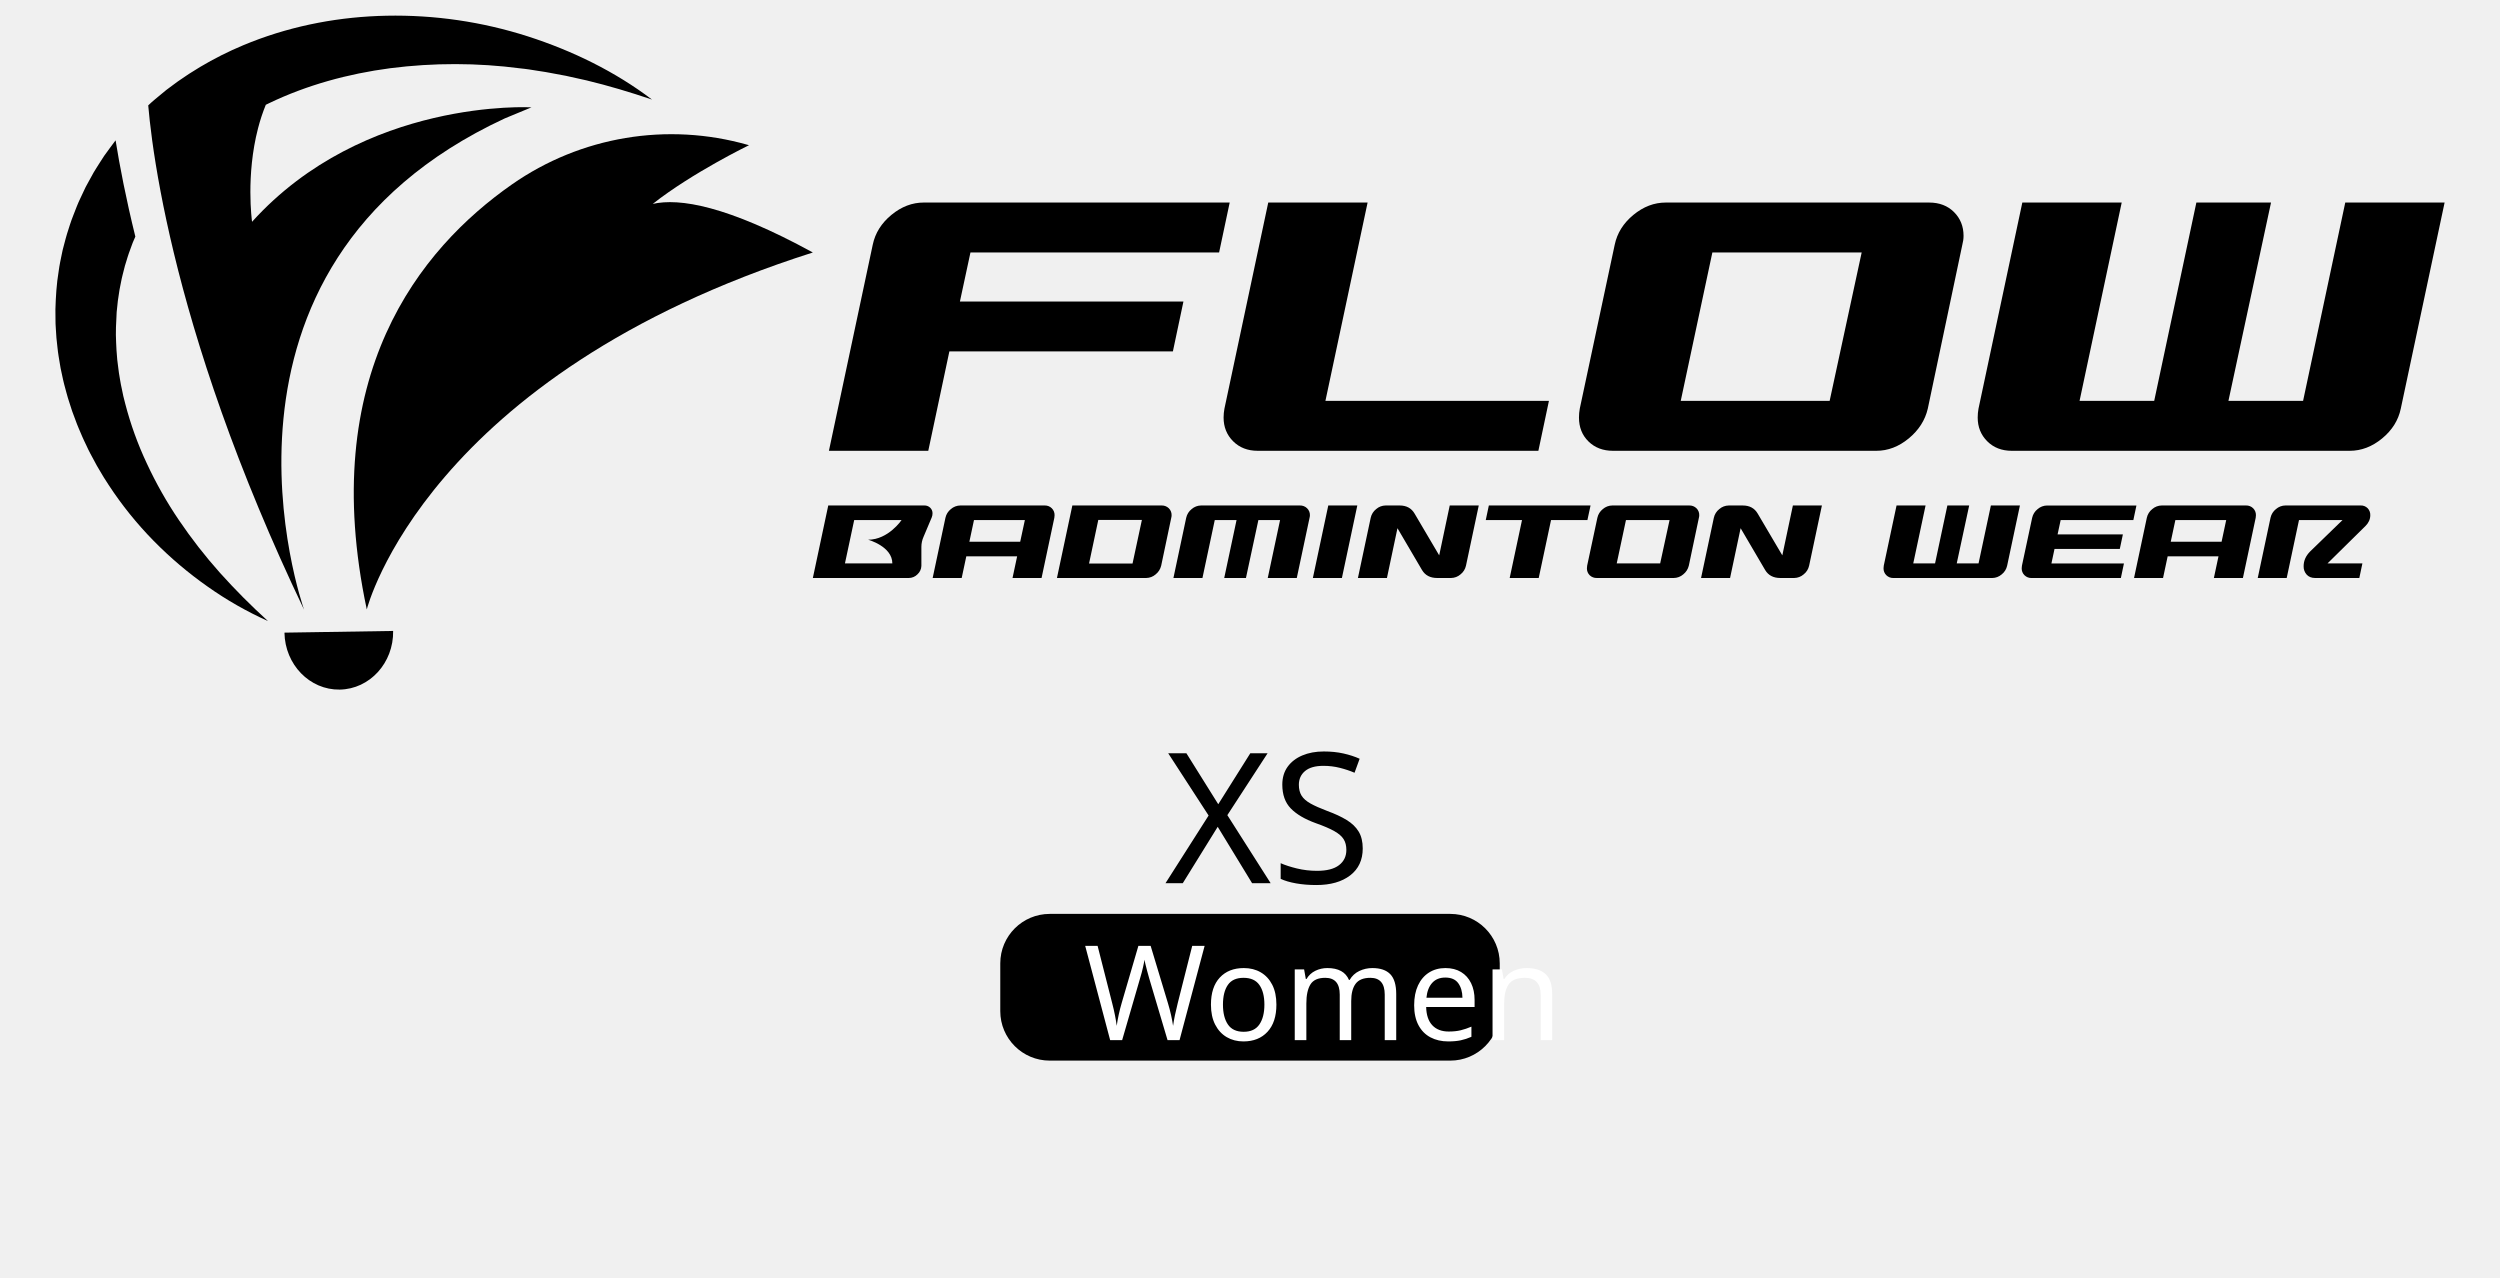
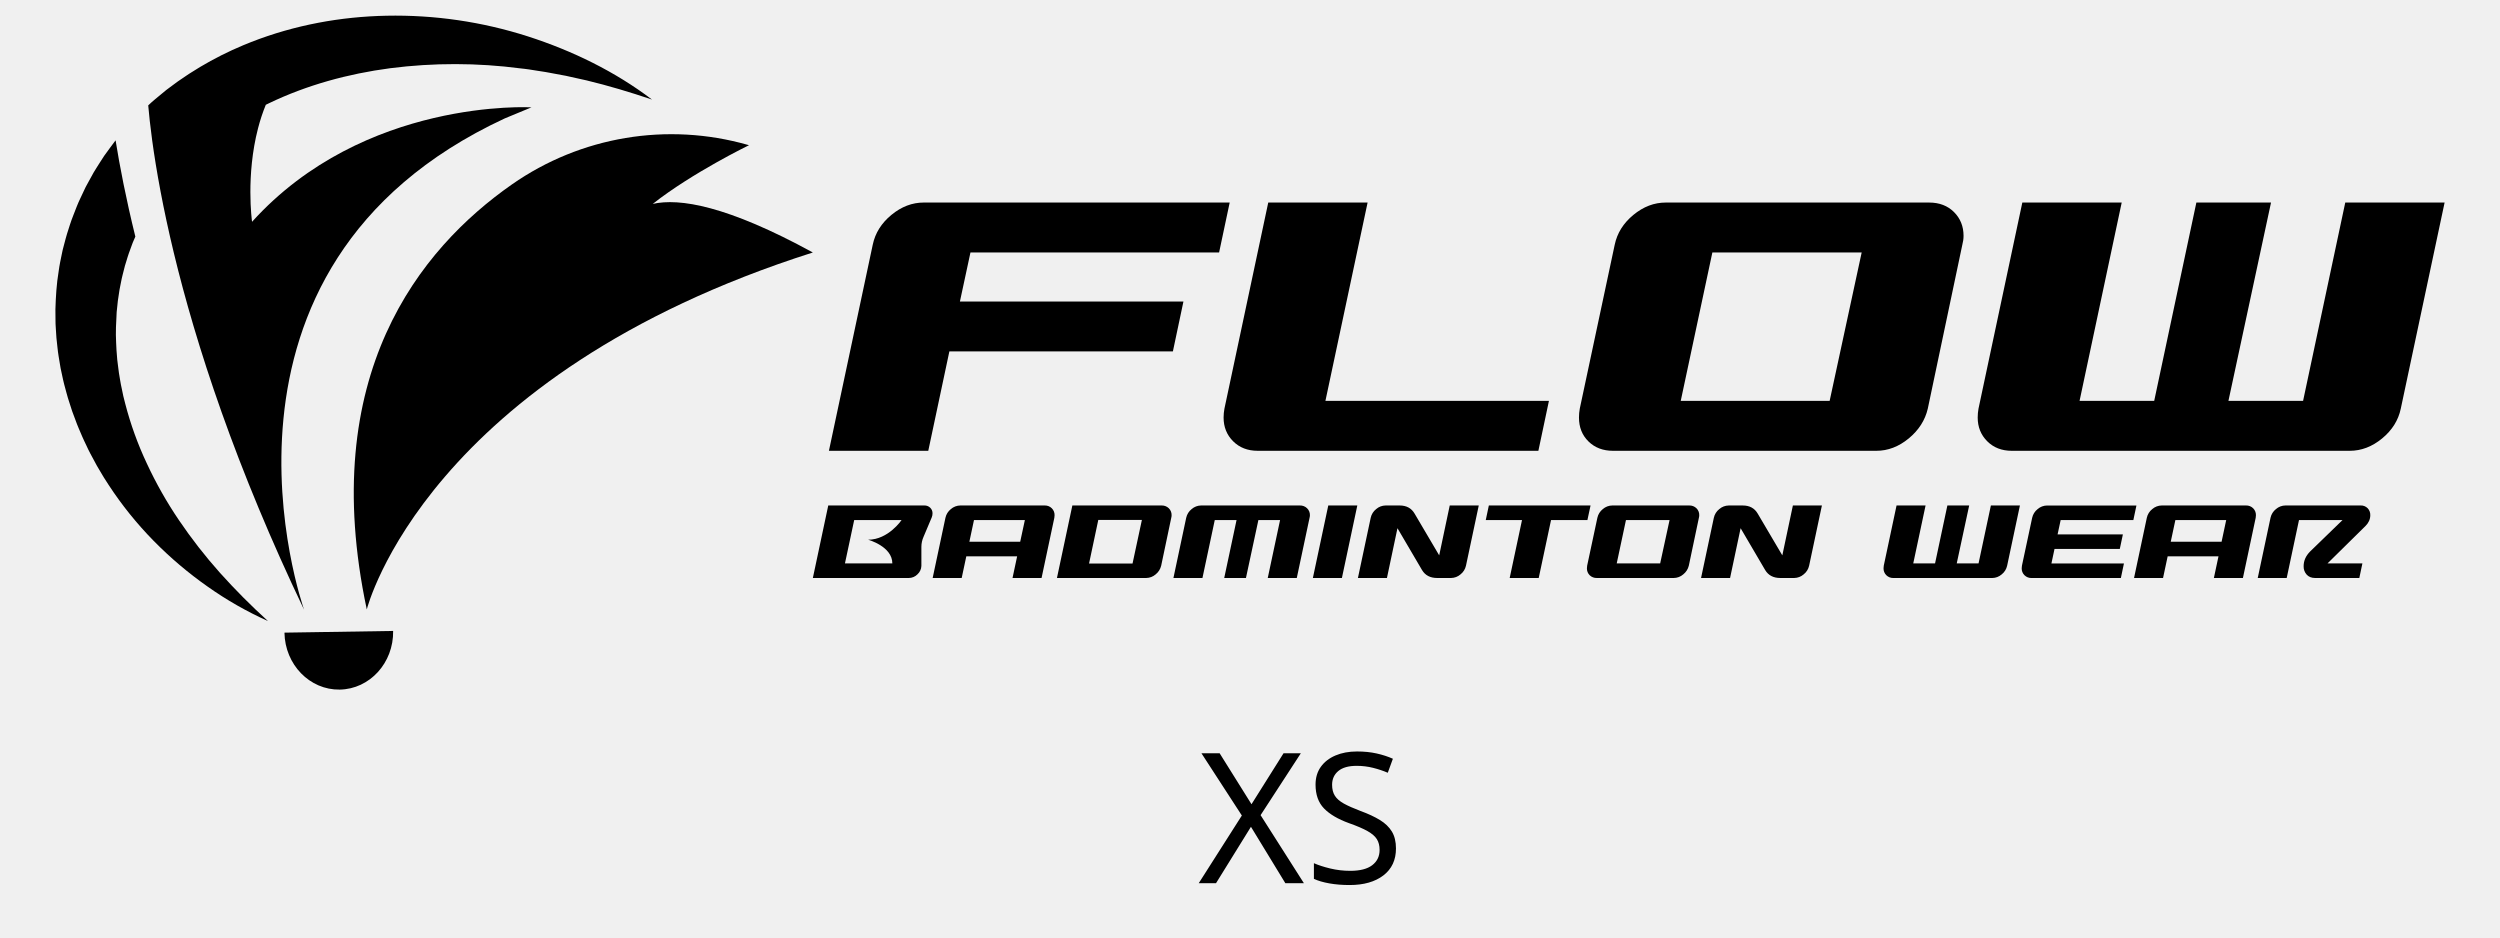
- <svg xmlns="http://www.w3.org/2000/svg" id="Layer_1" data-name="Layer 1" viewBox="0 0 2934.52 1500" version="1.1" width="2934.52" height="1500" xml:space="preserve">
+ <svg xmlns="http://www.w3.org/2000/svg" id="Layer_1" data-name="Layer 1" viewBox="0 0 2934.52 1100" version="1.1" width="2934.52" height="1100" xml:space="preserve">
  <defs id="defs9" />
  <path d="m 1431,296.31 h -291.86 l -12.38,57.61 h 262.37 l -12.38,58.57 h -262.37 l -24.76,116.66 H 973 l 51.43,-241.89 q 4.27,-20.46 21.9,-35 17.63,-14.54 38.09,-14.52 h 359 z" id="path1" />
  <path d="m 1805.76,529.15 h -329.5 q -17.62,0 -28.81,-11.19 -11.19,-11.19 -11.19,-27.86 a 57.93,57.93 0 0 1 1,-10.47 l 51.42,-241.89 h 116.62 l -49.52,232.84 h 262.36 z" id="path2" />
  <path d="m 2262.87,479.63 q -4.76,20.47 -22.38,35 -17.62,14.53 -38.09,14.53 h -309 q -17.61,0 -28.8,-10.95 -11.19,-10.95 -11.19,-28.1 a 57.92,57.92 0 0 1 0.95,-10.47 l 41,-192.37 q 4.28,-20.46 21.9,-35 17.62,-14.54 38.09,-14.52 h 309 q 18.09,0 29.28,11.19 11.19,11.19 11.2,27.85 a 39.74,39.74 0 0 1 -1.43,10.48 z m -115.23,-9.05 37.62,-174.27 H 2010 l -37.14,174.27 z" id="path3" />
  <path d="m 2818.07,479.63 q -4.28,20.47 -21.9,35 -17.62,14.53 -38.09,14.53 h -396.64 q -17.62,0 -28.81,-11.19 -11.19,-11.19 -11.19,-27.86 a 57.92,57.92 0 0 1 0.95,-10.47 l 51.43,-241.89 h 116.65 L 2441,470.58 h 87.61 l 49.51,-232.84 h 87.63 l -50,232.84 h 87.62 l 49.52,-232.84 h 116.61 z" id="path4" />
  <path d="M 1085,593.33 H 972.21 l -18.08,85.12 h 112.66 a 14.21,14.21 0 0 0 10.15,-4.31 13.9,13.9 0 0 0 4.59,-9.88 v -22.39 a 29.12,29.12 0 0 1 2.56,-11.82 l 9.52,-22.54 a 12.44,12.44 0 0 0 1,-4.86 8.93,8.93 0 0 0 -2.72,-6.68 9.44,9.44 0 0 0 -6.89,-2.64 z m -93.19,68 10.85,-50.9 h 55.64 c 0,0 -15.58,23.1 -39.3,23.1 0,0 28.44,7.76 28.44,27.8 z m 234.36,-68 h -98.89 a 17.15,17.15 0 0 0 -11.13,4.24 17.73,17.73 0 0 0 -6.39,10.22 l -15,70.66 h 34.08 l 5.42,-25.45 h 59.67 l -5.42,25.45 h 34.08 l 15,-70.66 a 17.59,17.59 0 0 0 0.28,-3.06 11.08,11.08 0 0 0 -3.27,-8.13 11.4,11.4 0 0 0 -8.42,-3.27 z m -28.65,42.56 h -59.67 l 5.42,-25.45 H 1203 Z m 165.93,-42.56 h -104.72 l -18.08,85.12 h 104.73 a 17.15,17.15 0 0 0 11.13,-4.24 A 18.42,18.42 0 0 0 1363,664 l 11.83,-56.19 a 11.92,11.92 0 0 0 0.41,-3.06 11.07,11.07 0 0 0 -3.26,-8.13 11.59,11.59 0 0 0 -8.52,-3.29 z m -34.07,68.15 h -51.05 l 10.85,-51.18 h 51.18 z m 204.87,-64.88 a 10.94,10.94 0 0 1 3.34,8.13 11.51,11.51 0 0 1 -0.42,3.06 l -15,70.66 h -34.08 l 14.47,-68 h -25.46 l -14.6,68 H 1437 l 14.47,-68 h -25.57 l -14.46,68 h -34.07 l 15,-70.66 a 17.73,17.73 0 0 1 6.39,-10.22 17.18,17.18 0 0 1 11.13,-4.24 h 115.86 a 11.64,11.64 0 0 1 8.51,3.27 z m 24.89,-3.27 h 34.08 l -18.08,85.12 h -34.08 z m 142.57,0 h 34.07 l -15,70.65 a 17.7,17.7 0 0 1 -6.41,10.23 17.19,17.19 0 0 1 -11.14,4.24 h -16.31 q -12.12,0 -17.69,-9.25 L 1640.35,620 1628,678.45 h -34.06 l 15,-70.66 a 17.79,17.79 0 0 1 6.4,-10.22 17.15,17.15 0 0 1 11.13,-4.24 h 16.41 q 12,0 17.53,9.46 l 28.93,49.09 z m 161.61,17.11 h -42.7 l -14.46,68 h -34.08 l 14.47,-68 H 1744 l 3.61,-17.11 H 1867 Z m 119.48,-17.11 h -90.27 a 17.15,17.15 0 0 0 -11.13,4.24 17.73,17.73 0 0 0 -6.39,10.22 l -12,56.19 a 17.66,17.66 0 0 0 -0.27,3.06 11,11 0 0 0 3.27,8.21 11.51,11.51 0 0 0 8.41,3.2 h 90.27 a 17.14,17.14 0 0 0 11.12,-4.24 18.5,18.5 0 0 0 6.54,-10.23 l 11.82,-56.19 a 11.51,11.51 0 0 0 0.42,-3.06 11,11 0 0 0 -3.27,-8.13 11.56,11.56 0 0 0 -8.51,-3.27 z m -34.08,68 h -51 l 10.85,-50.9 h 51.18 z m 155.78,-68 h 34.07 l -15,70.65 a 17.77,17.77 0 0 1 -6.42,10.23 17.17,17.17 0 0 1 -11.14,4.24 h -16.3 q -12.12,0 -17.7,-9.25 l -28.86,-49.2 -12.38,58.46 h -34.06 l 15,-70.66 a 17.73,17.73 0 0 1 6.39,-10.22 17.15,17.15 0 0 1 11.13,-4.24 h 16.41 q 12,0 17.53,9.46 l 28.93,49.09 z m 232.41,0 H 2371 L 2356,664 a 17.72,17.72 0 0 1 -6.39,10.23 17.15,17.15 0 0 1 -11.13,4.24 h -115.89 a 11.36,11.36 0 0 1 -8.41,-3.27 11,11 0 0 1 -3.27,-8.14 17.66,17.66 0 0 1 0.27,-3.06 l 15,-70.65 h 34.07 l -14.46,68 h 25.59 l 14.46,-68 h 25.6 l -14.61,68 h 25.6 z m 81.92,17.11 -3.62,16.83 h 76.64 l -3.62,17.1 h -76.63 l -3.62,17 h 85.12 l -3.61,17.11 h -104.73 a 11.38,11.38 0 0 1 -8.41,-3.27 11,11 0 0 1 -3.27,-8.14 16.75,16.75 0 0 1 0.28,-3.06 l 12,-56.19 a 17.79,17.79 0 0 1 6.4,-10.22 17.15,17.15 0 0 1 11.13,-4.24 h 104.87 l -3.62,17.11 z m 217.53,-17.11 h -98.89 a 17.15,17.15 0 0 0 -11.13,4.24 17.73,17.73 0 0 0 -6.39,10.22 l -15,70.66 H 2539 l 5.42,-25.45 h 59.67 l -5.42,25.45 h 34.08 l 15,-70.66 a 17.59,17.59 0 0 0 0.28,-3.06 11.08,11.08 0 0 0 -3.27,-8.13 11.4,11.4 0 0 0 -8.39,-3.27 z m -28.65,42.56 h -59.67 l 5.43,-25.45 h 59.66 z m 168.85,-18.41 -44.51,43.86 H 2773 l -3.61,17.11 h -51.88 q -6.27,0 -9.88,-3.91 a 14,14 0 0 1 -3.61,-9.92 q 0,-9.63 7.66,-17.32 l 38,-36.86 h -51.09 l -14.44,68 h -34 l 15,-70.66 a 17.79,17.79 0 0 1 6.4,-10.22 17.15,17.15 0 0 1 11.13,-4.24 h 88.18 a 11.05,11.05 0 0 1 8.27,3.19 11.2,11.2 0 0 1 3.13,8.19 q 0.01,7.09 -5.69,12.78 z" id="path5" />
  <path d="M 210,610.52 A 474.83,474.83 0 0 1 172.34,544 399.66,399.66 0 0 1 147,473.86 l -2.26,-8.92 -1.86,-9 c -1.41,-5.95 -2.17,-12 -3.25,-18 -0.27,-1.49 -0.42,-3 -0.6,-4.5 l -0.56,-4.5 -0.56,-4.48 -0.29,-2.26 -0.17,-2.24 c -0.44,-6 -1.06,-12 -1.15,-18 -0.68,-12 0,-23.87 0.65,-35.67 l 0.93,-8.82 0.46,-4.4 c 0.16,-1.46 0.44,-2.92 0.66,-4.37 l 1.31,-8.73 c 0.47,-2.89 1.15,-5.76 1.71,-8.64 1,-5.77 2.69,-11.42 4.05,-17.1 l 0.53,-2.12 0.65,-2.1 1.29,-4.19 c 0.9,-2.8 1.64,-5.62 2.65,-8.37 l 3,-8.23 c 0.52,-1.38 1,-2.77 1.51,-4.12 l 1.72,-4 c 0.49,-1.11 1,-2.24 1.45,-3.36 -11,-44.65 -18.3,-82.58 -23.19,-113 l -0.09,0.09 c -2.3,3 -4.5,6.05 -6.74,9.08 -2.24,3.03 -4.48,6 -6.64,9.13 l -6.12,9.51 -3,4.77 c -1,1.6 -2.07,3.16 -3,4.84 l -5.42,9.84 -2.73,5 c -0.45,0.82 -0.93,1.64 -1.35,2.47 l -1.21,2.53 -4.82,10.26 c -3.35,6.75 -5.87,13.87 -8.65,20.87 l -2,5.26 c -0.67,1.75 -1.21,3.56 -1.81,5.34 l -3.43,10.77 c -1.14,3.57 -2,7.26 -3,10.88 l -1.43,5.46 -0.71,2.72 -0.58,2.77 c -1.53,7.36 -3.15,14.7 -4.11,22.16 -2.49,14.8 -3.35,29.8 -3.8,44.7 l 0.09,11.17 0.07,5.64 c 0.07,1.86 0.22,3.71 0.32,5.57 l 0.72,11.11 c 0.3,3.69 0.79,7.36 1.19,11 0.69,7.38 2.09,14.61 3.26,21.88 l 0.46,2.72 0.58,2.7 1.15,5.37 c 0.81,3.59 1.48,7.2 2.44,10.73 2,7.05 3.63,14.16 6,21.08 l 3.34,10.38 3.8,10.18 c 2.4,6.86 5.4,13.42 8.21,20.06 1.39,3.34 3.05,6.53 4.56,9.78 1.51,3.25 3,6.52 4.72,9.68 l 5.1,9.47 2.53,4.72 2.72,4.6 5.45,9.19 c 1.85,3 3.86,6 5.78,9 a 427.89,427.89 0 0 0 52.87,65.67 456.39,456.39 0 0 0 63.25,53.62 A 421.36,421.36 0 0 0 314.53,729 783.35,783.35 0 0 1 258.05,672.21 587.66,587.66 0 0 1 210,610.52 Z" id="path6" />
  <path d="m 954.11,296.35 c -100.57,-55 -156.58,-64.08 -187.93,-57 46.43,-36.59 113,-68.9 113,-68.9 -0.42,-0.11 -0.86,-0.23 -1.27,-0.36 a 326.8,326.8 0 0 0 -277,46.39 c -108.29,75.68 -228.84,224.35 -170.37,498.88 0.58,-2.37 70.41,-274.61 523.59,-419 z" id="path7" />
  <path d="M 356.93,715.73 C 355.48,711.11 215.34,314.36 592.47,139 l 31.4,-13 c 0,0 -196.33,-11.39 -328,134.33 -0.24,-1.64 -7.35,-54.4 7,-109.68 A 215.91,215.91 0 0 1 312,123 c 1.31,-0.66 2.64,-1.3 4,-1.94 43.88,-21.07 92.27,-34.43 142.14,-41 a 595.91,595.91 0 0 1 152.94,0.23 c 3.23,0.4 6.49,0.65 9.69,1.18 l 9.65,1.53 9.68,1.5 c 1.63,0.22 3.21,0.57 4.81,0.87 l 4.82,0.91 9.67,1.8 4.86,0.9 c 1.61,0.32 3.21,0.73 4.81,1.08 6.39,1.5 12.85,2.88 19.32,4.28 25.71,6.19 51.28,13.85 76.94,22.54 C 722.12,84.07 672.23,59.64 619.47,42.66 A 509.39,509.39 0 0 0 453.66,18.45 C 400.2,19.52 346.12,29.29 295,49.27 q -4.68,1.81 -9.31,3.76 a 401.71,401.71 0 0 0 -50.88,25.62 q -13.37,7.95 -26.15,17 l -8.94,6.61 -4.48,3.33 -4.3,3.55 c -5.7,4.79 -11.58,9.33 -16.95,14.56 v 0 c 1.75,20.35 5.67,54.66 14.53,101.31 16.23,85.65 49,212.9 115.22,371.79 q 23.59,56.85 53.19,118.93 z" id="path8" />
  <path d="m 398.77,809.45 c 35.23,-0.57 63.3,-31.39 62.7,-68.85 l -127.57,2 c 0.6,37.5 29.65,67.4 64.87,66.85 z" id="path9" />
-   <text xml:space="preserve" style="font-size:213.588px;font-family:Oswald;-inkscape-font-specification:'Oswald, Normal';fill:#000000" x="1367.204" y="1036.72" id="text9">
-     <tspan id="tspan9" x="1367.204" y="1036.72">XS</tspan>
+   <text xml:space="preserve" style="font-size:213.588px;font-family:Oswald;-inkscape-font-specification:'Oswald, Normal';fill:#000000" x="1406.223" y="1036.72" id="text9">
+     <tspan id="tspan9" x="1406.223" y="1036.72">XS</tspan>
  </text>
-   <g id="g12" transform="translate(-1.0999298e-4,6.9042969e-4)">
-     <rect style="fill:#000000;stroke:#280b0b;stroke-width:0" id="rect1" width="586.271" height="172.217" x="1174.135" y="1072.742" ry="58.063" />
-     <text xml:space="preserve" style="font-weight:300;font-size:154.888px;line-height:0;font-family:Oswald;-inkscape-font-specification:'Oswald, Light';fill:#ffffff;stroke:#280b0b;stroke-width:0" x="1271.956" y="1220.883" id="text11">
-       <tspan id="tspan11" x="1271.956" y="1220.883" style="stroke-width:0">Women</tspan>
-     </text>
-   </g>
</svg>
